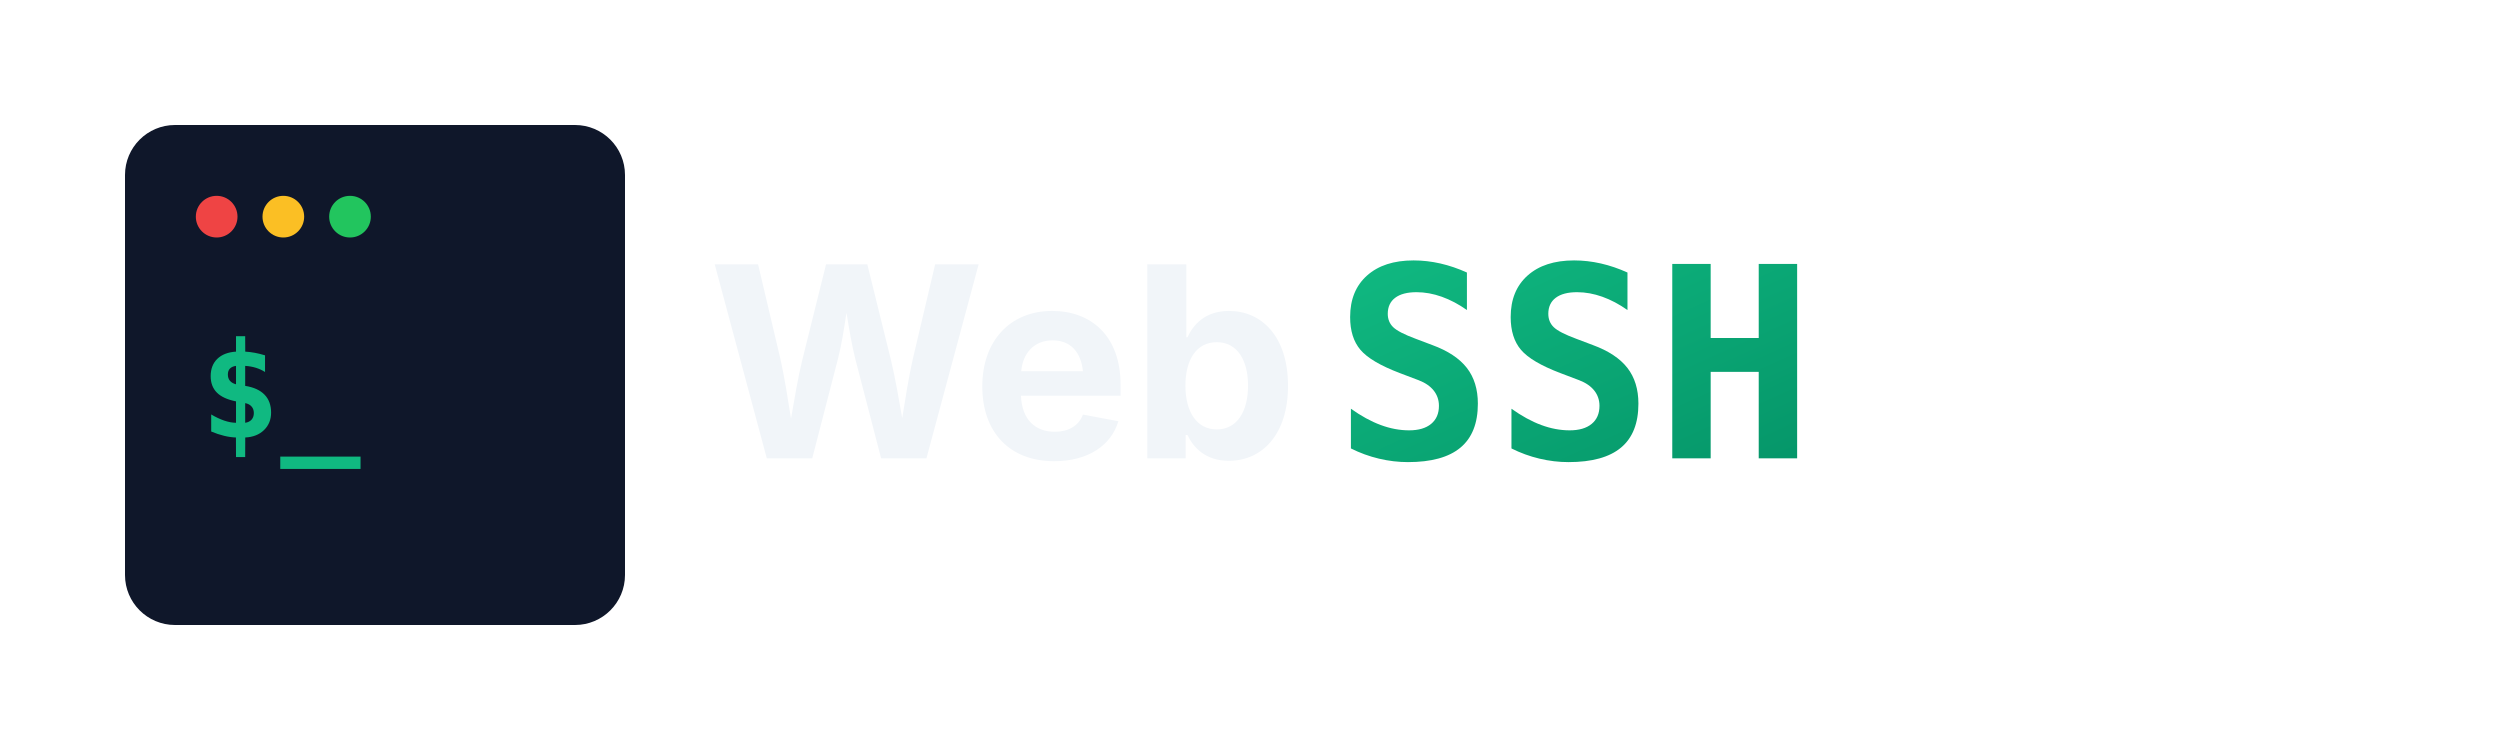
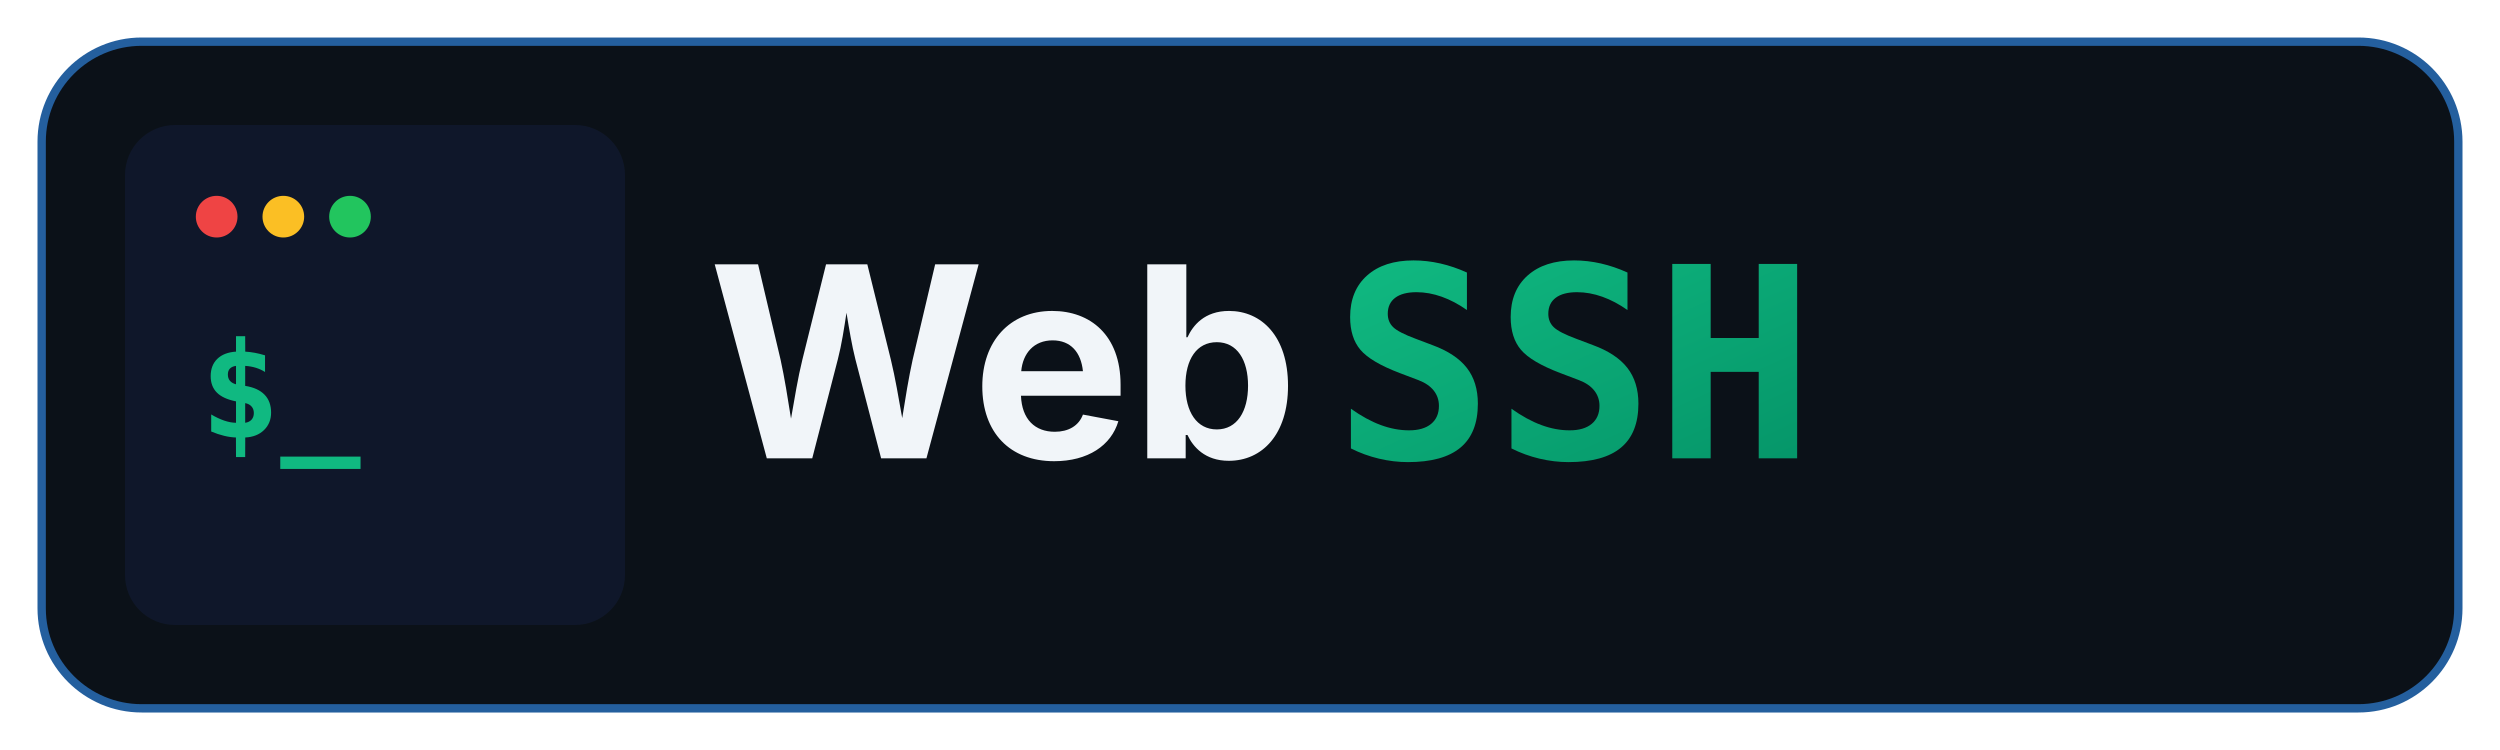
- <svg xmlns="http://www.w3.org/2000/svg" viewBox="0 0 600 180" width="600" height="180">
+ <svg xmlns="http://www.w3.org/2000/svg" viewBox="0 0 600 180" width="600" height="180" role="img" aria-labelledby="title description">
  <defs>
    <linearGradient id="termGrad" x1="0%" y1="0%" x2="100%" y2="100%">
      <stop offset="0%" style="stop-color:#10B981" />
      <stop offset="100%" style="stop-color:#059669" />
    </linearGradient>
  </defs>
+   <rect x="10" y="10" width="580" height="160" rx="24" fill="#0b1118" stroke="#245f9e" stroke-width="2" />
  <rect x="30" y="30" width="120" height="120" rx="12" fill="#0f172a" />
  <circle cx="52" cy="52" r="5" fill="#ef4444" />
  <circle cx="68" cy="52" r="5" fill="#fbbf24" />
  <circle cx="84" cy="52" r="5" fill="#22c55e" />
  <text x="48" y="105" font-family="'SF Mono', 'Fira Code', monospace" font-size="32" font-weight="600" fill="#10B981">$_</text>
  <text x="170" y="110" font-family="-apple-system, BlinkMacSystemFont, 'Segoe UI', sans-serif" font-size="64" font-weight="700" fill="#f1f5f9">Web</text>
  <text x="320" y="110" font-family="'SF Mono', 'Fira Code', Consolas, monospace" font-size="64" font-weight="700" fill="url(#termGrad)">SSH</text>
</svg>
